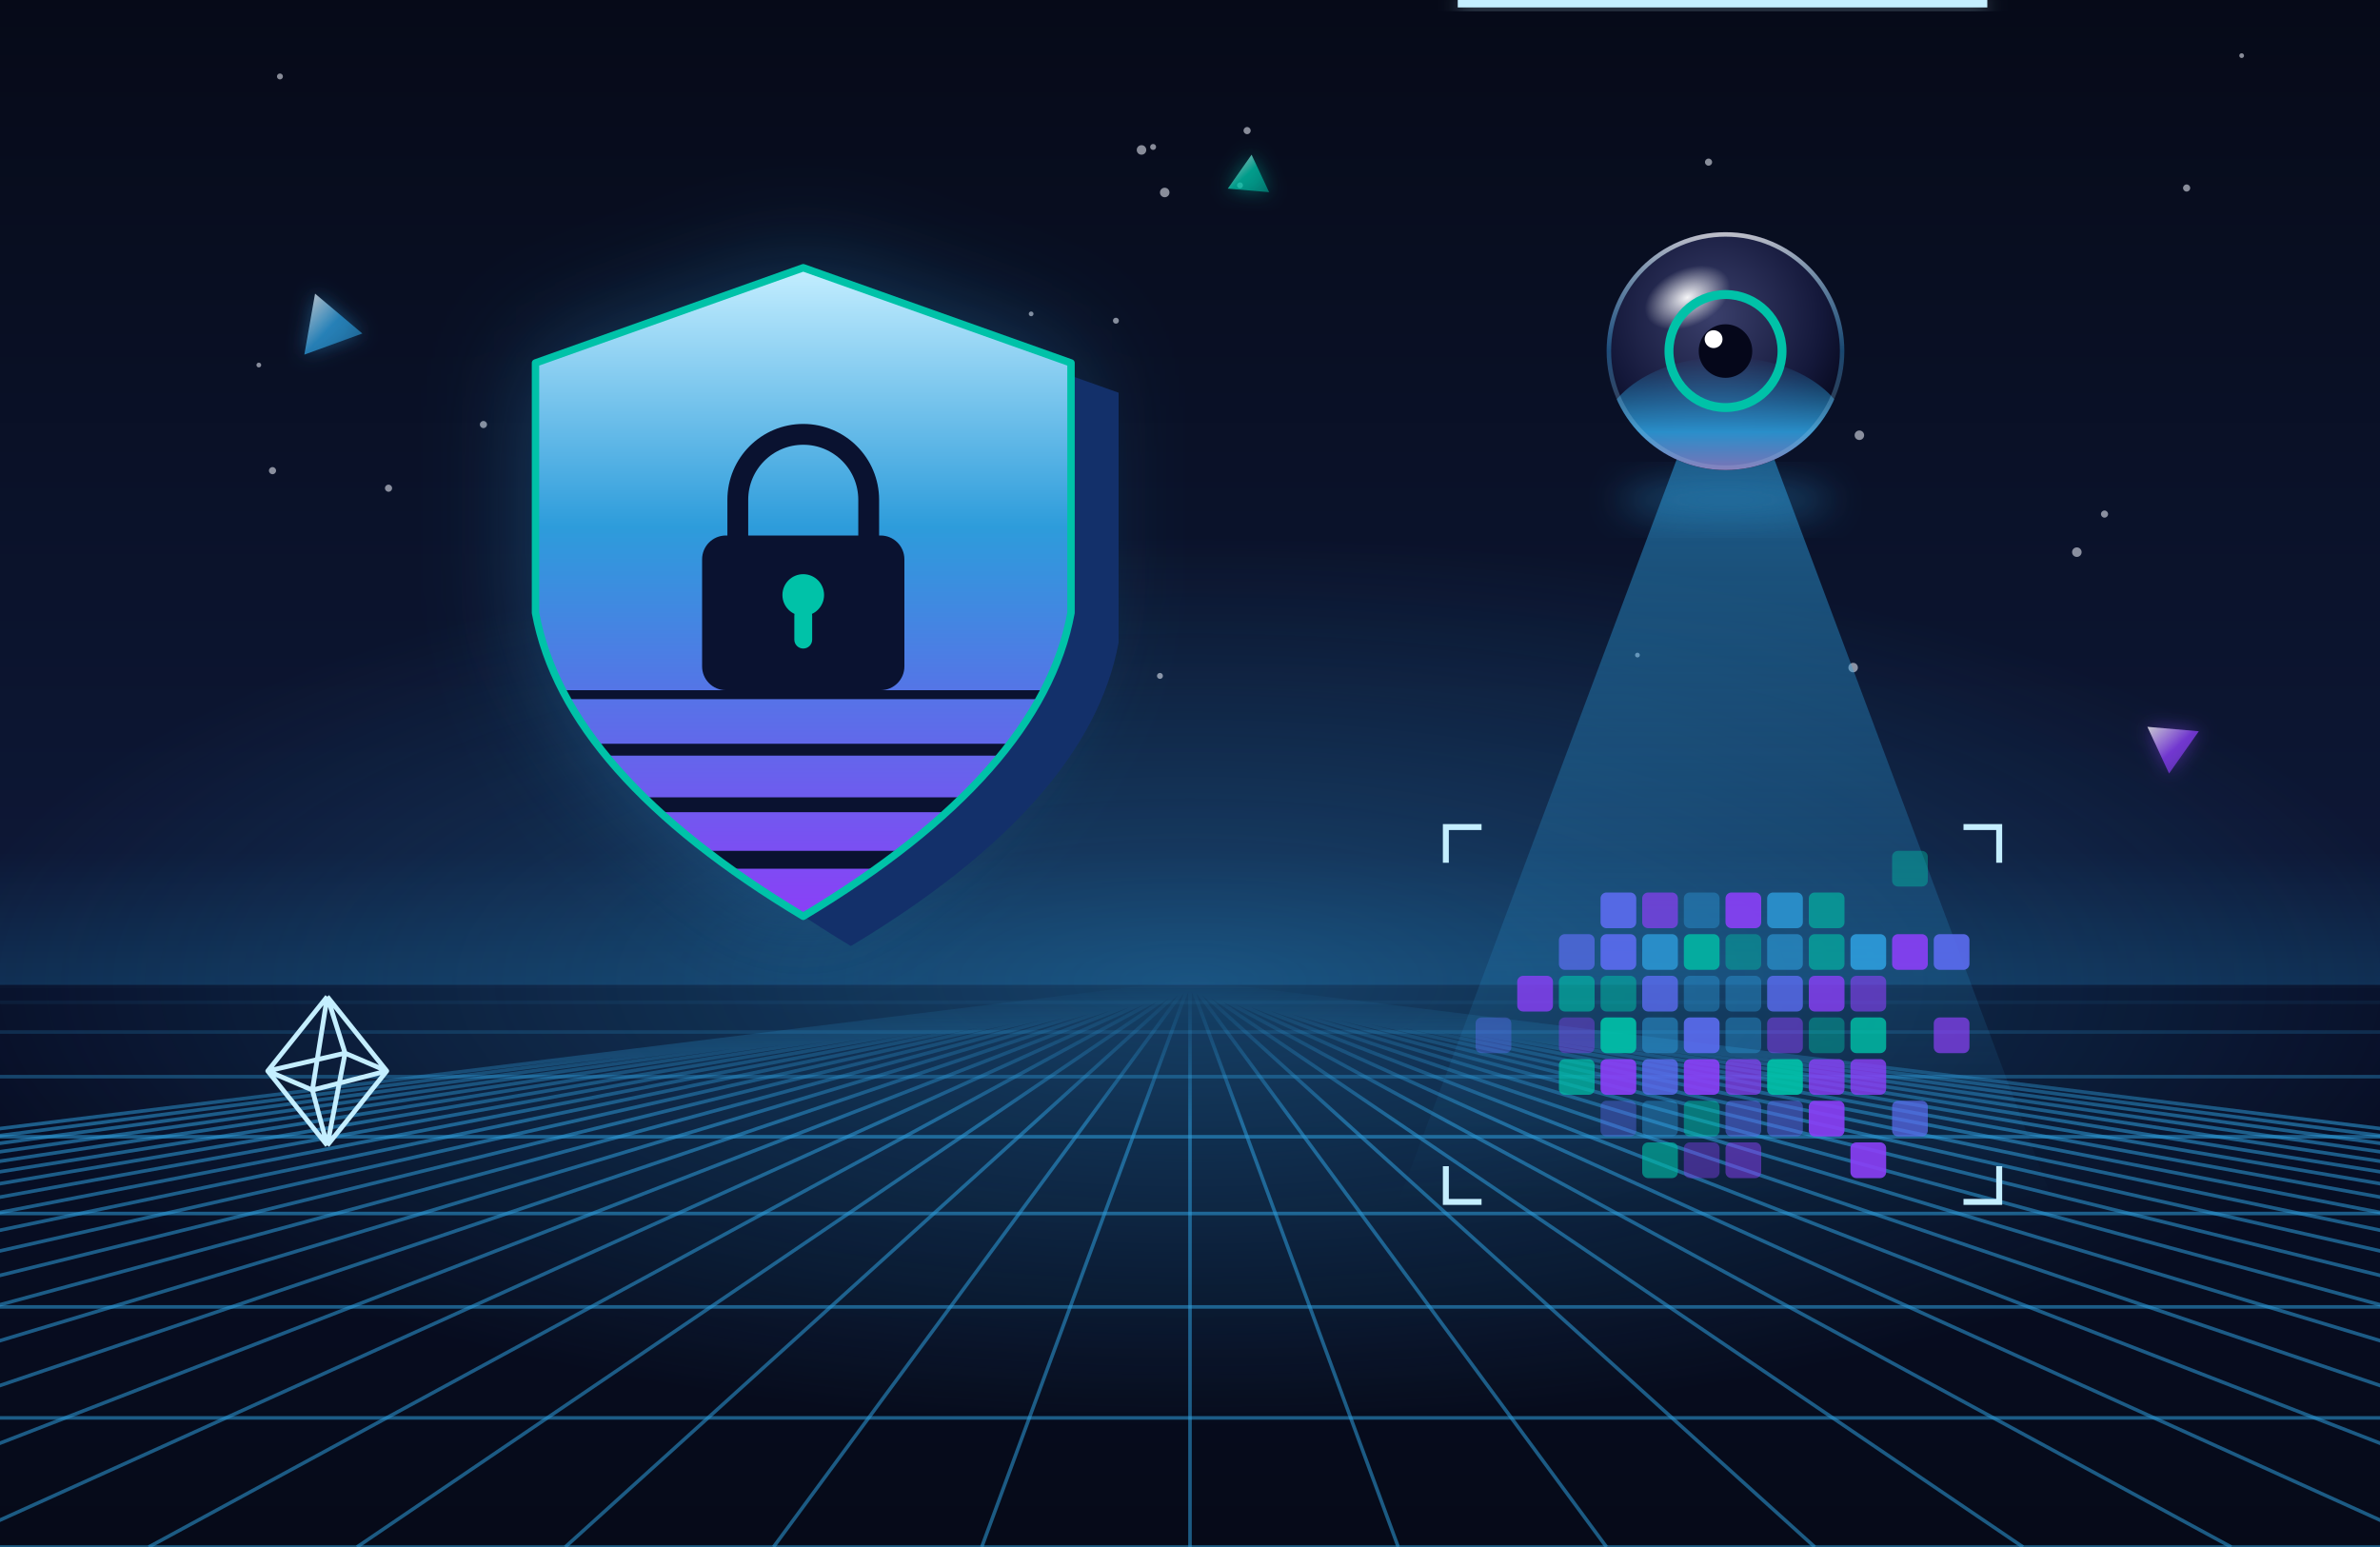
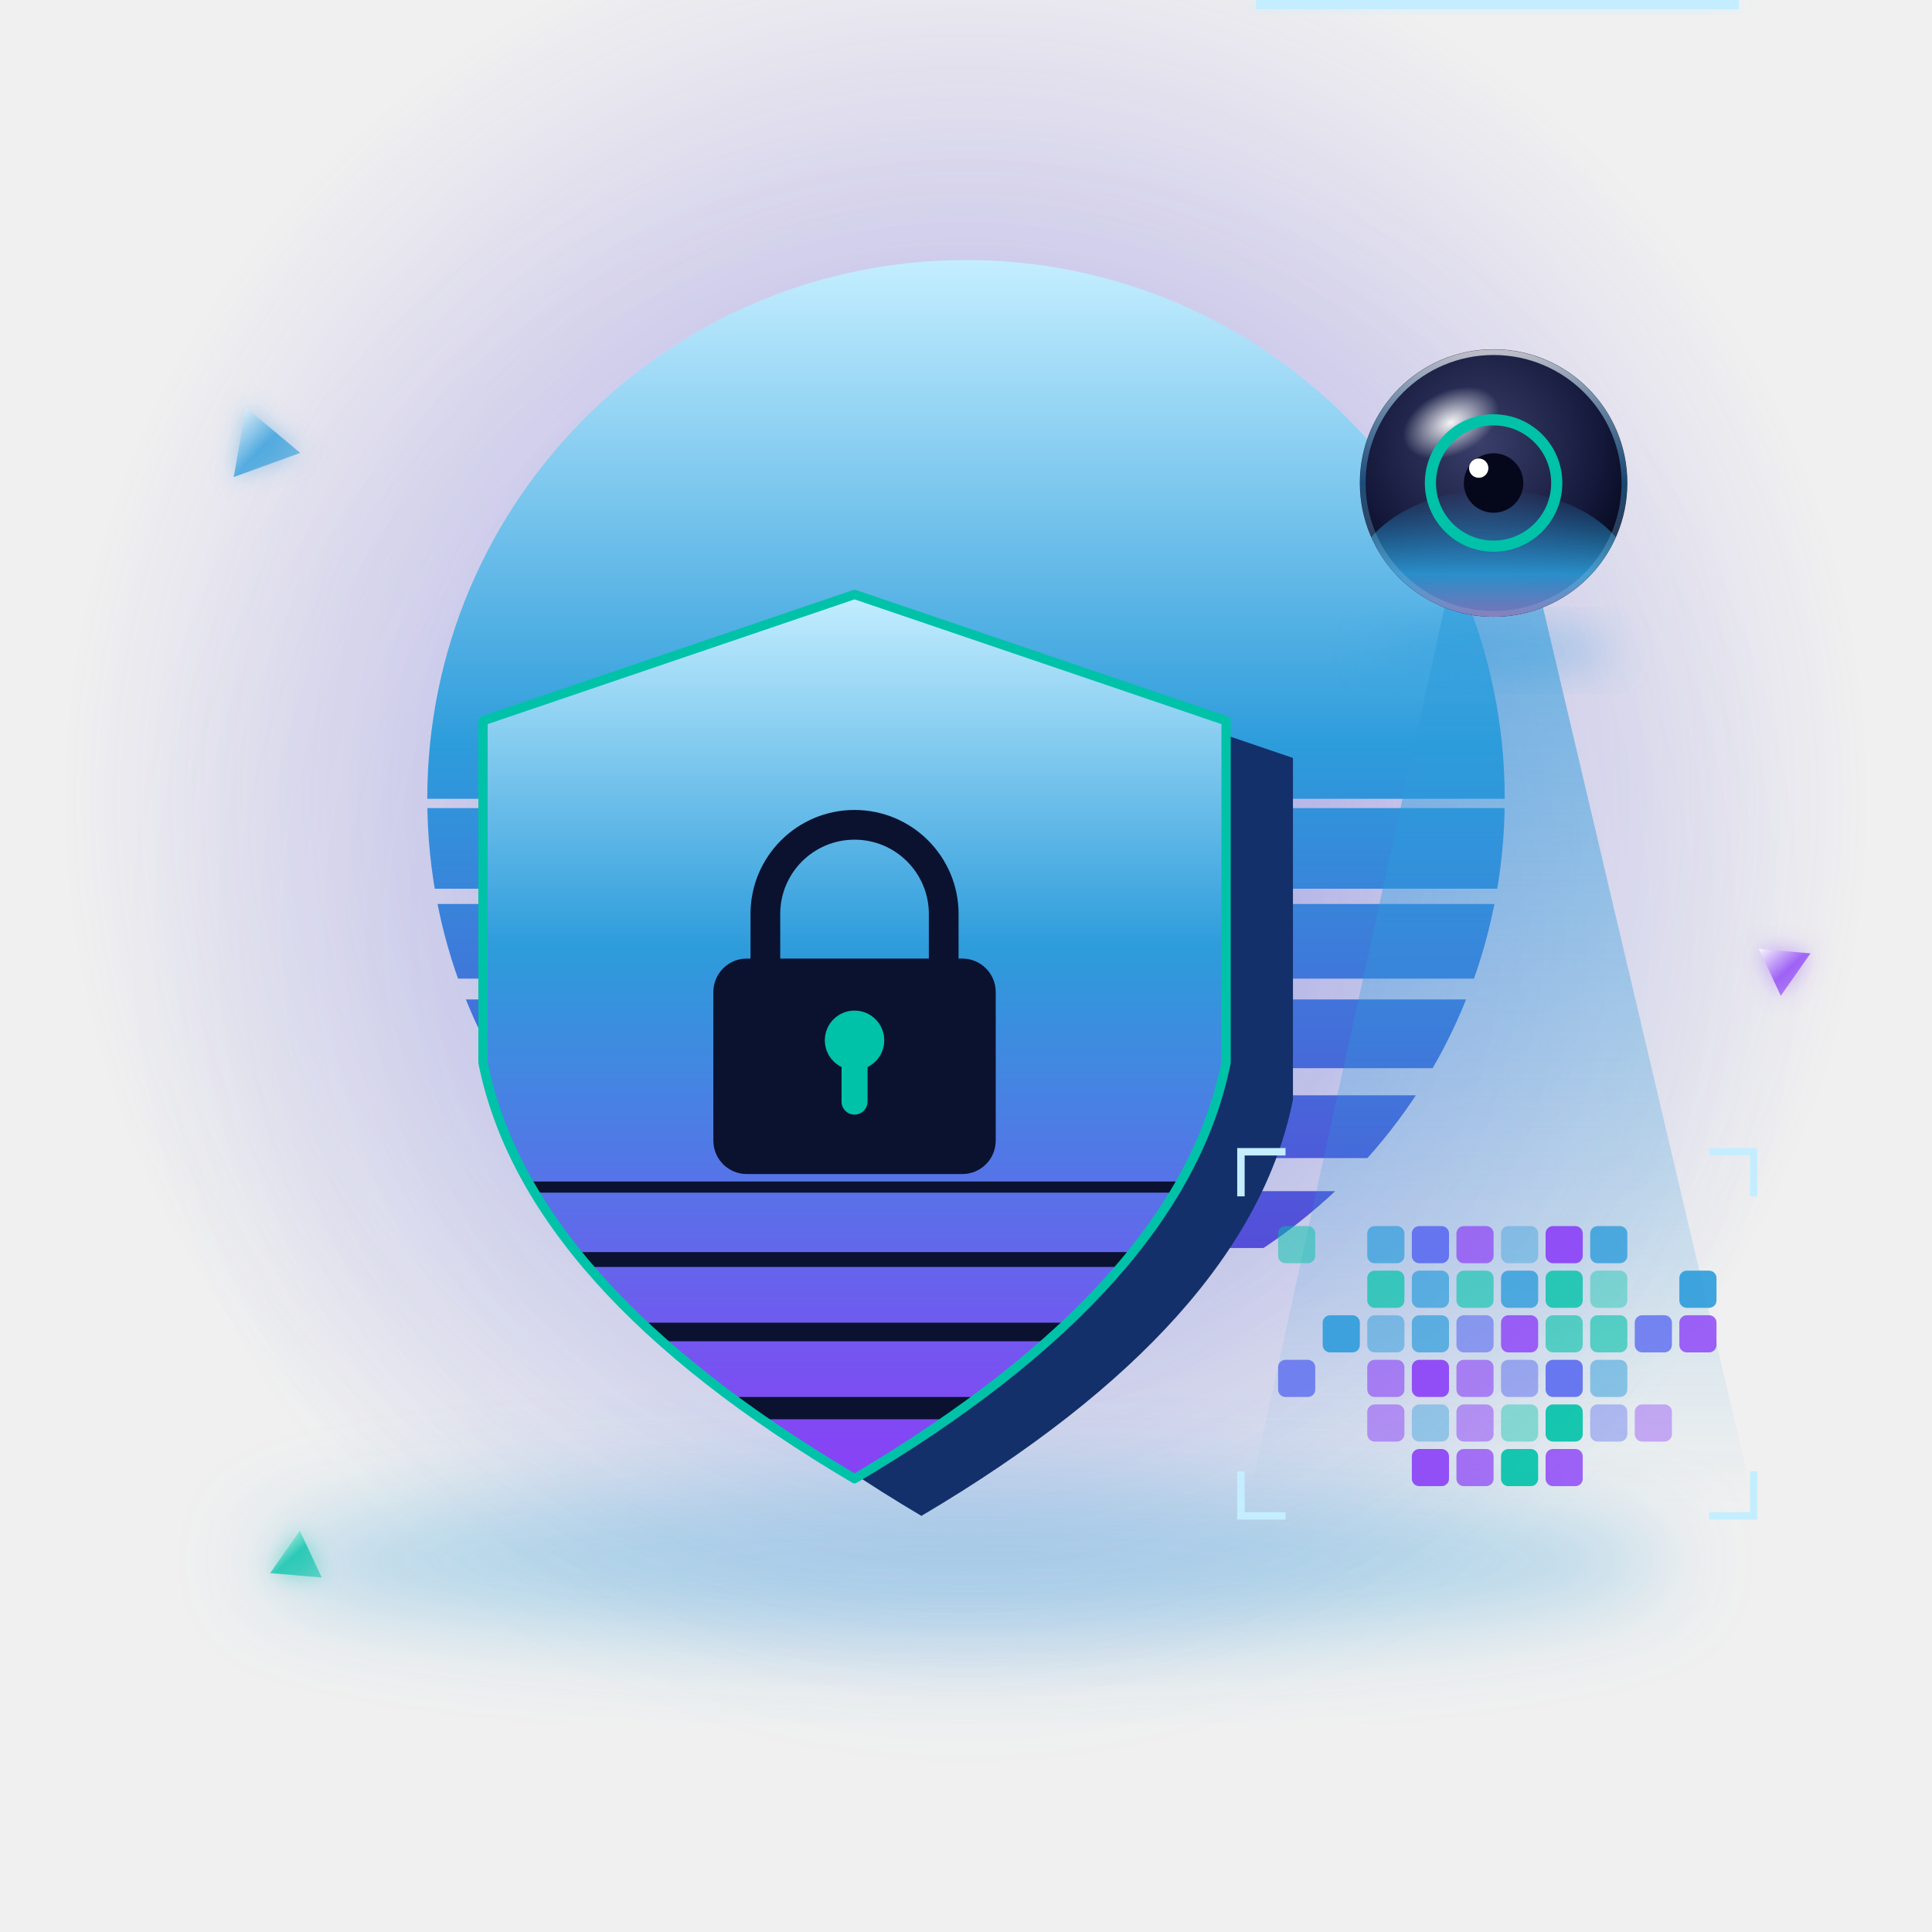
- <svg xmlns="http://www.w3.org/2000/svg" viewBox="0 0 800 520" width="800" height="520" style="display:block" role="img" aria-label="Security: vision at the edge, privately">
+ <svg xmlns="http://www.w3.org/2000/svg" viewBox="0 0 520 520" width="520" height="520" style="display:block" role="img" aria-label="Security: vision at the edge, privately">
  <defs>
-     <linearGradient id="sec-sky" x1="0" y1="0" x2="0" y2="1">
-       <stop offset="0" stop-color="#060A18" />
-       <stop offset="0.55" stop-color="#0D1735" />
-       <stop offset="0.635" stop-color="#0F2E52" />
-       <stop offset="0.636" stop-color="#08102A" />
-       <stop offset="1" stop-color="#060A18" />
-     </linearGradient>
-     <radialGradient id="sec-halo" cx="0.5" cy="0.5" r="0.5">
-       <stop offset="0" stop-color="#2D9CDB" stop-opacity="0.35" />
+     <radialGradient id="qs-aura" cx="0.5" cy="0.5" r="0.5">
+       <stop offset="0" stop-color="#2D9CDB" stop-opacity="0.22" />
+       <stop offset="0.55" stop-color="#2D9CDB" stop-opacity="0.07" />
      <stop offset="1" stop-color="#2D9CDB" stop-opacity="0" />
    </radialGradient>
-     <linearGradient id="sec-floorfade" x1="0" y1="330" x2="0" y2="520" gradientUnits="userSpaceOnUse">
-       <stop offset="0" stop-color="#2D9CDB" stop-opacity="0" />
-       <stop offset="0.25" stop-color="#2D9CDB" stop-opacity="0.55" />
-       <stop offset="1" stop-color="#2D9CDB" stop-opacity="0.55" />
+     <linearGradient id="qs-sung" x1="0" y1="70" x2="0" y2="360" gradientUnits="userSpaceOnUse">
+       <stop offset="0" stop-color="#C4EEFF" />
+       <stop offset="0.45" stop-color="#2D9CDB" />
+       <stop offset="1" stop-color="#5B3FD8" />
    </linearGradient>
-     <filter id="sec-hzg" x="-50%" y="-50%" width="200%" height="200%">
+     <clipPath id="qs-sunc">
+       <rect x="115" y="70" width="290" height="145" />
+       <rect x="115" y="217.5" width="290" height="21.7" />
+       <rect x="115" y="243.3" width="290" height="20.1" />
+       <rect x="115" y="269" width="290" height="18.5" />
+       <rect x="115" y="294.8" width="290" height="16.9" />
+       <rect x="115" y="320.6" width="290" height="15.3" />
+       <rect x="115" y="346.3" width="290" height="13.7" />
+     </clipPath>
+     <radialGradient id="qs-sunhalo" cx="0.5" cy="0.5" r="0.5">
+       <stop offset="0" stop-color="#5B3FD8" stop-opacity="0.45" />
+       <stop offset="1" stop-color="#5B3FD8" stop-opacity="0" />
+     </radialGradient>
+     <filter id="qs-gnd" x="-50%" y="-50%" width="200%" height="200%">
+       <feGaussianBlur stdDeviation="12" />
+     </filter>
+     <linearGradient id="qs-shf" x1="0" y1="0" x2="0" y2="1">
+       <stop offset="0" stop-color="#C4EEFF" />
+       <stop offset="0.4" stop-color="#2D9CDB" />
+       <stop offset="1" stop-color="#8B3FF7" />
+     </linearGradient>
+     <clipPath id="qs-sc">
+       <path d="M230 160L330 194L330 286Q318 346 230 398Q142 346 130 286L130 194Z" />
+     </clipPath>
+     <linearGradient id="qs-beam" x1="0" y1="0" x2="0" y2="1">
+       <stop offset="0" stop-color="#2D9CDB" stop-opacity="0.6" />
+       <stop offset="1" stop-color="#2D9CDB" stop-opacity="0" />
+     </linearGradient>
+     <filter id="qs-scan" x="-50%" y="-50%" width="200%" height="200%">
      <feGaussianBlur stdDeviation="3" result="b" />
      <feMerge>
        <feMergeNode in="b" />
        <feMergeNode in="SourceGraphic" />
      </feMerge>
    </filter>
-     <linearGradient id="sec-shf" x1="0" y1="0" x2="0" y2="1">
-       <stop offset="0" stop-color="#C4EEFF" />
-       <stop offset="0.4" stop-color="#2D9CDB" />
-       <stop offset="1" stop-color="#8B3FF7" />
-     </linearGradient>
-     <clipPath id="sec-sc">
-       <path d="M270 90L360 122L360 206Q350 260 270 308Q190 260 180 206L180 122Z" />
-     </clipPath>
-     <filter id="sec-shb" x="-50%" y="-50%" width="200%" height="200%">
-       <feGaussianBlur stdDeviation="18" />
-     </filter>
-     <linearGradient id="sec-beam" x1="0" y1="0" x2="0" y2="1">
-       <stop offset="0" stop-color="#2D9CDB" stop-opacity="0.55" />
-       <stop offset="1" stop-color="#2D9CDB" stop-opacity="0" />
-     </linearGradient>
-     <filter id="sec-scan" x="-50%" y="-50%" width="200%" height="200%">
-       <feGaussianBlur stdDeviation="3" result="b" />
-       <feMerge>
-         <feMergeNode in="b" />
-         <feMergeNode in="SourceGraphic" />
-       </feMerge>
-     </filter>
-     <radialGradient id="sec-lensb" cx="0.45" cy="0.35" r="0.65">
+     <radialGradient id="qs-lensb" cx="0.45" cy="0.35" r="0.65">
      <stop offset="0" stop-color="#3A3F6B" />
      <stop offset="0.7" stop-color="#14183A" />
      <stop offset="1" stop-color="#05071A" />
    </radialGradient>
-     <linearGradient id="sec-lensl" x1="0" y1="0" x2="0" y2="1">
+     <linearGradient id="qs-lensl" x1="0" y1="0" x2="0" y2="1">
      <stop offset="0" stop-color="#2D9CDB" stop-opacity="0.0" />
      <stop offset="0.45" stop-color="#2D9CDB" stop-opacity="0.9" />
      <stop offset="1" stop-color="#FF4FA3" stop-opacity="0.95" />
    </linearGradient>
-     <radialGradient id="sec-lensh" cx="0.5" cy="0.5" r="0.5">
+     <radialGradient id="qs-lensh" cx="0.5" cy="0.5" r="0.5">
      <stop offset="0" stop-color="#FFFFFF" stop-opacity="0.95" />
      <stop offset="1" stop-color="#FFFFFF" stop-opacity="0" />
    </radialGradient>
-     <linearGradient id="sec-lensr" x1="0" y1="0" x2="0" y2="1">
+     <linearGradient id="qs-lensr" x1="0" y1="0" x2="0" y2="1">
      <stop offset="0" stop-color="#FFFFFF" stop-opacity="0.7" />
      <stop offset="0.5" stop-color="#2D9CDB" stop-opacity="0.4" />
      <stop offset="1" stop-color="#FFFFFF" stop-opacity="0.1" />
    </linearGradient>
-     <clipPath id="sec-lensc">
-       <circle cx="580" cy="118" r="40" />
+     <clipPath id="qs-lensc">
+       <circle cx="402" cy="130" r="36" />
    </clipPath>
-     <filter id="sec-lenssh" x="-50%" y="-50%" width="200%" height="200%">
+     <filter id="qs-lenssh" x="-50%" y="-50%" width="200%" height="200%">
      <feGaussianBlur stdDeviation="6" />
    </filter>
-     <linearGradient id="sec-t1" x1="0" y1="0" x2="1" y2="1">
+     <linearGradient id="qs-st0" x1="0" y1="0" x2="1" y2="1">
      <stop offset="0" stop-color="#FFFFFF" stop-opacity="0.9" />
      <stop offset="0.5" stop-color="#2D9CDB" stop-opacity="0.9" />
      <stop offset="1" stop-color="#2D9CDB" stop-opacity="0.6" />
    </linearGradient>
-     <filter id="sec-t1b" x="-50%" y="-50%" width="200%" height="200%">
+     <filter id="qs-st0b" x="-50%" y="-50%" width="200%" height="200%">
      <feGaussianBlur stdDeviation="3" />
    </filter>
-     <linearGradient id="sec-t2" x1="0" y1="0" x2="1" y2="1">
+     <linearGradient id="qs-st1" x1="0" y1="0" x2="1" y2="1">
      <stop offset="0" stop-color="#FFFFFF" stop-opacity="0.9" />
      <stop offset="0.5" stop-color="#8B3FF7" stop-opacity="0.9" />
      <stop offset="1" stop-color="#8B3FF7" stop-opacity="0.6" />
    </linearGradient>
-     <filter id="sec-t2b" x="-50%" y="-50%" width="200%" height="200%">
+     <filter id="qs-st1b" x="-50%" y="-50%" width="200%" height="200%">
      <feGaussianBlur stdDeviation="3" />
    </filter>
-     <linearGradient id="sec-t3" x1="0" y1="0" x2="1" y2="1">
+     <linearGradient id="qs-st2" x1="0" y1="0" x2="1" y2="1">
      <stop offset="0" stop-color="#FFFFFF" stop-opacity="0.9" />
      <stop offset="0.5" stop-color="#00C2A8" stop-opacity="0.9" />
      <stop offset="1" stop-color="#00C2A8" stop-opacity="0.6" />
    </linearGradient>
-     <filter id="sec-t3b" x="-50%" y="-50%" width="200%" height="200%">
+     <filter id="qs-st2b" x="-50%" y="-50%" width="200%" height="200%">
      <feGaussianBlur stdDeviation="3" />
    </filter>
  </defs>
-   <rect width="800" height="520" fill="url(#sec-sky)" />
-   <ellipse cx="400" cy="330" rx="420" ry="150" fill="url(#sec-halo)" />
-   <g class="stars">
-     <circle cx="622.9" cy="224.4" r="1.6" fill="#F2F5FF" opacity=".55">
-       <animate attributeName="opacity" values=".15;.8;.15" dur="4.4s" begin="-0.1s" repeatCount="indefinite" />
-     </circle>
-     <circle cx="130.6" cy="164.1" r="1.2" fill="#F2F5FF" opacity=".55">
-       <animate attributeName="opacity" values=".15;.8;.15" dur="3.3s" begin="-0.1s" repeatCount="indefinite" />
-     </circle>
-     <circle cx="391.5" cy="64.7" r="1.6" fill="#F2F5FF" opacity=".55">
-       <animate attributeName="opacity" values=".15;.8;.15" dur="4.8s" begin="-2.2s" repeatCount="indefinite" />
-     </circle>
-     <circle cx="91.6" cy="158.2" r="1.2" fill="#F2F5FF" opacity=".55">
-       <animate attributeName="opacity" values=".15;.8;.15" dur="4.2s" begin="-2.4s" repeatCount="indefinite" />
-     </circle>
-     <circle cx="87" cy="122.7" r="0.8" fill="#F2F5FF" opacity=".55">
-       <animate attributeName="opacity" values=".15;.8;.15" dur="3.4s" begin="-1.6s" repeatCount="indefinite" />
-     </circle>
-     <circle cx="210.4" cy="193.1" r="1" fill="#F2F5FF" opacity=".55">
-       <animate attributeName="opacity" values=".15;.8;.15" dur="4.3s" begin="-3.2s" repeatCount="indefinite" />
-     </circle>
-     <circle cx="94.1" cy="25.7" r="1" fill="#F2F5FF" opacity=".55">
-       <animate attributeName="opacity" values=".15;.8;.15" dur="4.6s" begin="-3.7s" repeatCount="indefinite" />
-     </circle>
-     <circle cx="389.9" cy="227.2" r="1" fill="#F2F5FF" opacity=".55">
-       <animate attributeName="opacity" values=".15;.8;.15" dur="3.8s" begin="-2.6s" repeatCount="indefinite" />
-     </circle>
-     <circle cx="550.4" cy="220.2" r="0.8" fill="#F2F5FF" opacity=".55">
-       <animate attributeName="opacity" values=".15;.8;.15" dur="4.1s" begin="-1s" repeatCount="indefinite" />
-     </circle>
-     <circle cx="346.6" cy="105.5" r="0.8" fill="#F2F5FF" opacity=".55">
-       <animate attributeName="opacity" values=".15;.8;.15" dur="2.7s" begin="-3.5s" repeatCount="indefinite" />
-     </circle>
-     <circle cx="419.2" cy="43.9" r="1.2" fill="#F2F5FF" opacity=".55">
-       <animate attributeName="opacity" values=".15;.8;.15" dur="3.3s" begin="-0.8s" repeatCount="indefinite" />
-     </circle>
-     <circle cx="387.6" cy="49.4" r="1" fill="#F2F5FF" opacity=".55">
-       <animate attributeName="opacity" values=".15;.8;.15" dur="4.6s" begin="-3.5s" repeatCount="indefinite" />
-     </circle>
-     <circle cx="416.8" cy="62.3" r="1" fill="#F2F5FF" opacity=".55">
-       <animate attributeName="opacity" values=".15;.8;.15" dur="2.5s" begin="-1.3s" repeatCount="indefinite" />
-     </circle>
-     <circle cx="707.4" cy="172.8" r="1.2" fill="#F2F5FF" opacity=".55">
-       <animate attributeName="opacity" values=".15;.8;.15" dur="3.4s" begin="-2.1s" repeatCount="indefinite" />
-     </circle>
-     <circle cx="239.8" cy="187.8" r="1.6" fill="#F2F5FF" opacity=".55">
-       <animate attributeName="opacity" values=".15;.8;.15" dur="2.6s" begin="-1.7s" repeatCount="indefinite" />
-     </circle>
-     <circle cx="587.2" cy="115.8" r="1.6" fill="#F2F5FF" opacity=".55">
-       <animate attributeName="opacity" values=".15;.8;.15" dur="3.1s" begin="-3.9s" repeatCount="indefinite" />
-     </circle>
-     <circle cx="698.1" cy="185.6" r="1.6" fill="#F2F5FF" opacity=".55">
-       <animate attributeName="opacity" values=".15;.8;.15" dur="3.6s" begin="-3.3s" repeatCount="indefinite" />
-     </circle>
-     <circle cx="625" cy="146.3" r="1.6" fill="#F2F5FF" opacity=".55">
-       <animate attributeName="opacity" values=".15;.8;.15" dur="3.3s" begin="-3.3s" repeatCount="indefinite" />
-     </circle>
-     <circle cx="735" cy="63.2" r="1.2" fill="#F2F5FF" opacity=".55">
-       <animate attributeName="opacity" values=".15;.8;.15" dur="3.6s" begin="-2.9s" repeatCount="indefinite" />
-     </circle>
-     <circle cx="753.5" cy="18.7" r="0.8" fill="#F2F5FF" opacity=".55">
-       <animate attributeName="opacity" values=".15;.8;.15" dur="3.1s" begin="-3.2s" repeatCount="indefinite" />
-     </circle>
-     <circle cx="162.5" cy="142.7" r="1.2" fill="#F2F5FF" opacity=".55">
-       <animate attributeName="opacity" values=".15;.8;.15" dur="4.8s" begin="-1s" repeatCount="indefinite" />
-     </circle>
-     <circle cx="332" cy="239.1" r="1.6" fill="#F2F5FF" opacity=".55">
-       <animate attributeName="opacity" values=".15;.8;.15" dur="3.2s" begin="-1.9s" repeatCount="indefinite" />
-     </circle>
-     <circle cx="383.7" cy="50.4" r="1.6" fill="#F2F5FF" opacity=".55">
-       <animate attributeName="opacity" values=".15;.8;.15" dur="3.7s" begin="-2.5s" repeatCount="indefinite" />
-     </circle>
-     <circle cx="375.1" cy="107.8" r="1" fill="#F2F5FF" opacity=".55">
-       <animate attributeName="opacity" values=".15;.8;.15" dur="4.9s" begin="-3.7s" repeatCount="indefinite" />
-     </circle>
-     <circle cx="305.8" cy="168.4" r="1.2" fill="#F2F5FF" opacity=".55">
-       <animate attributeName="opacity" values=".15;.8;.15" dur="4.1s" begin="-3.9s" repeatCount="indefinite" />
-     </circle>
-     <circle cx="574.3" cy="54.5" r="1.2" fill="#F2F5FF" opacity=".55">
-       <animate attributeName="opacity" values=".15;.8;.15" dur="3.9s" begin="-2.5s" repeatCount="indefinite" />
-     </circle>
+   <circle cx="260" cy="250" r="230" fill="url(#qs-aura)" />
+   <g class="sun">
+     <circle cx="260" cy="215" r="246.5" fill="url(#qs-sunhalo)" />
+     <circle cx="260" cy="215" r="145" fill="url(#qs-sung)" clip-path="url(#qs-sunc)" />
  </g>
-   <g class="floor" stroke="url(#sec-floorfade)" stroke-width="1.2" fill="none">
-     <path d="M400 330L-1140 520M400 330L-1070 520M400 330L-1000 520M400 330L-930 520M400 330L-860 520M400 330L-790 520M400 330L-720 520M400 330L-650 520M400 330L-580 520M400 330L-510 520M400 330L-440 520M400 330L-370 520M400 330L-300 520M400 330L-230 520M400 330L-160 520M400 330L-90 520M400 330L-20 520M400 330L50 520M400 330L120 520M400 330L190 520M400 330L260 520M400 330L330 520M400 330L400 520M400 330L470 520M400 330L540 520M400 330L610 520M400 330L680 520M400 330L750 520M400 330L820 520M400 330L890 520M400 330L960 520M400 330L1030 520M400 330L1100 520M400 330L1170 520M400 330L1240 520M400 330L1310 520M400 330L1380 520M400 330L1450 520M400 330L1520 520M400 330L1590 520M400 330L1660 520M400 330L1730 520M400 330L1800 520M400 330L1870 520M400 330L1940 520" />
-     <line x1="0" x2="800" y1="331.5" y2="331.5">
-       <animate attributeName="y1" values="331.5;336.9" dur="2.4s" repeatCount="indefinite" />
-       <animate attributeName="y2" values="331.5;336.9" dur="2.4s" repeatCount="indefinite" />
-     </line>
-     <line x1="0" x2="800" y1="336.9" y2="336.9">
-       <animate attributeName="y1" values="336.9;346.9" dur="2.4s" repeatCount="indefinite" />
-       <animate attributeName="y2" values="336.9;346.9" dur="2.4s" repeatCount="indefinite" />
-     </line>
-     <line x1="0" x2="800" y1="346.9" y2="346.9">
-       <animate attributeName="y1" values="346.9;361.9" dur="2.4s" repeatCount="indefinite" />
-       <animate attributeName="y2" values="346.9;361.9" dur="2.4s" repeatCount="indefinite" />
-     </line>
-     <line x1="0" x2="800" y1="361.9" y2="361.9">
-       <animate attributeName="y1" values="361.9;382.1" dur="2.4s" repeatCount="indefinite" />
-       <animate attributeName="y2" values="361.9;382.1" dur="2.4s" repeatCount="indefinite" />
-     </line>
-     <line x1="0" x2="800" y1="382.1" y2="382.1">
-       <animate attributeName="y1" values="382.1;407.9" dur="2.4s" repeatCount="indefinite" />
-       <animate attributeName="y2" values="382.1;407.9" dur="2.4s" repeatCount="indefinite" />
-     </line>
-     <line x1="0" x2="800" y1="407.9" y2="407.9">
-       <animate attributeName="y1" values="407.9;439.3" dur="2.4s" repeatCount="indefinite" />
-       <animate attributeName="y2" values="407.9;439.3" dur="2.4s" repeatCount="indefinite" />
-     </line>
-     <line x1="0" x2="800" y1="439.3" y2="439.3">
-       <animate attributeName="y1" values="439.3;476.6" dur="2.4s" repeatCount="indefinite" />
-       <animate attributeName="y2" values="439.3;476.6" dur="2.4s" repeatCount="indefinite" />
-     </line>
-     <line x1="0" x2="800" y1="476.6" y2="476.6">
-       <animate attributeName="y1" values="476.6;520" dur="2.4s" repeatCount="indefinite" />
-       <animate attributeName="y2" values="476.6;520" dur="2.4s" repeatCount="indefinite" />
-     </line>
-     <line x1="0" x2="800" y1="520" y2="520">
-       <animate attributeName="y1" values="520;569.6" dur="2.4s" repeatCount="indefinite" />
-       <animate attributeName="y2" values="520;569.6" dur="2.4s" repeatCount="indefinite" />
-     </line>
+   <ellipse cx="260" cy="420" rx="190" ry="22" fill="#2D9CDB" opacity=".32" filter="url(#qs-gnd)" />
+   <g>
+     <animateTransform attributeName="transform" type="translate" values="0 0;0 -6;0 0" dur="6s" repeatCount="indefinite" />
+     <path d="M248 170L348 204L348 296Q336 356 248 408Q160 356 148 296L148 204Z" fill="#13306A" />
+     <path d="M230 160L330 194L330 286Q318 346 230 398Q142 346 130 286L130 194Z" fill="url(#qs-shf)" />
+     <g clip-path="url(#qs-sc)">
+       <rect x="120" y="318" width="220" height="3" fill="#0A1230" />
+       <rect x="120" y="337" width="220" height="4" fill="#0A1230" />
+       <rect x="120" y="356" width="220" height="5" fill="#0A1230" />
+       <rect x="120" y="376" width="220" height="6" fill="#0A1230" />
+     </g>
+     <path d="M230 160L330 194L330 286Q318 346 230 398Q142 346 130 286L130 194Z" fill="none" stroke="#00C2A8" stroke-width="2.5" stroke-linejoin="round" />
+     <path d="M206 262v-16a24 24 0 0 1 48 0v16" fill="none" stroke="#0A1230" stroke-width="8" stroke-linecap="round" />
+     <rect x="192" y="258" width="76" height="58" rx="9" fill="#0A1230" />
+     <circle cx="230" cy="280" r="8" fill="#00C2A8" />
+     <rect x="226.5" y="284" width="7" height="16" rx="3.5" fill="#00C2A8" />
  </g>
-   <line x1="0" x2="800" y1="330" y2="330" stroke="#FFFFFF" stroke-opacity=".85" stroke-width="1.5" filter="url(#sec-hzg)" />
-   <g class="shield">
-     <animateTransform attributeName="transform" type="translate" values="0 0;0 -7;0 0" dur="6s" repeatCount="indefinite" />
-     <path d="M270 90L360 122L360 206Q350 260 270 308Q190 260 180 206L180 122Z" fill="#2D9CDB" opacity=".35" filter="url(#sec-shb)" />
-     <path d="M286 100L376 132L376 216Q366 270 286 318Q206 270 196 216L196 132Z" fill="#13306A" />
-     <path d="M270 90L360 122L360 206Q350 260 270 308Q190 260 180 206L180 122Z" fill="url(#sec-shf)" />
-     <g clip-path="url(#sec-sc)">
-       <rect x="170" y="232" width="200" height="3" fill="#0A1230" />
-       <rect x="170" y="250" width="200" height="4" fill="#0A1230" />
-       <rect x="170" y="268" width="200" height="5" fill="#0A1230" />
-       <rect x="170" y="286" width="200" height="6" fill="#0A1230" />
+   <polygon points="390,158 414,158 472,404 336,404" fill="url(#qs-beam)" />
+   <rect x="344" y="330" width="10" height="10" rx="2" fill="#00C2A8" opacity="0.5" />
+   <rect x="368" y="330" width="10" height="10" rx="2" fill="#2D9CDB" opacity="0.7" />
+   <rect x="380" y="330" width="10" height="10" rx="2" fill="#5B6CF0" opacity="0.9" />
+   <rect x="392" y="330" width="10" height="10" rx="2" fill="#8B3FF7" opacity="0.7" />
+   <rect x="404" y="330" width="10" height="10" rx="2" fill="#2D9CDB" opacity="0.4" />
+   <rect x="416" y="330" width="10" height="10" rx="2" fill="#8B3FF7" opacity="0.9" />
+   <rect x="428" y="330" width="10" height="10" rx="2" fill="#2D9CDB" opacity="0.8" />
+   <rect x="368" y="342" width="10" height="10" rx="2" fill="#00C2A8" opacity="0.7" />
+   <rect x="380" y="342" width="10" height="10" rx="2" fill="#2D9CDB" opacity="0.7" />
+   <rect x="392" y="342" width="10" height="10" rx="2" fill="#00C2A8" opacity="0.6" />
+   <rect x="404" y="342" width="10" height="10" rx="2" fill="#2D9CDB" opacity="0.8" />
+   <rect x="416" y="342" width="10" height="10" rx="2" fill="#00C2A8" opacity="0.8" />
+   <rect x="428" y="342" width="10" height="10" rx="2" fill="#00C2A8" opacity="0.4" />
+   <rect x="452" y="342" width="10" height="10" rx="2" fill="#2D9CDB" opacity="0.9" />
+   <rect x="356" y="354" width="10" height="10" rx="2" fill="#2D9CDB" opacity="0.9" />
+   <rect x="368" y="354" width="10" height="10" rx="2" fill="#2D9CDB" opacity="0.5" />
+   <rect x="380" y="354" width="10" height="10" rx="2" fill="#2D9CDB" opacity="0.7" />
+   <rect x="392" y="354" width="10" height="10" rx="2" fill="#5B6CF0" opacity="0.6" />
+   <rect x="404" y="354" width="10" height="10" rx="2" fill="#8B3FF7" opacity="0.8" />
+   <rect x="416" y="354" width="10" height="10" rx="2" fill="#00C2A8" opacity="0.6" />
+   <rect x="428" y="354" width="10" height="10" rx="2" fill="#00C2A8" opacity="0.6" />
+   <rect x="440" y="354" width="10" height="10" rx="2" fill="#5B6CF0" opacity="0.8" />
+   <rect x="452" y="354" width="10" height="10" rx="2" fill="#8B3FF7" opacity="0.8" />
+   <rect x="344" y="366" width="10" height="10" rx="2" fill="#5B6CF0" opacity="0.8" />
+   <rect x="368" y="366" width="10" height="10" rx="2" fill="#8B3FF7" opacity="0.6" />
+   <rect x="380" y="366" width="10" height="10" rx="2" fill="#8B3FF7" opacity="0.9" />
+   <rect x="392" y="366" width="10" height="10" rx="2" fill="#8B3FF7" opacity="0.6" />
+   <rect x="404" y="366" width="10" height="10" rx="2" fill="#5B6CF0" opacity="0.5" />
+   <rect x="416" y="366" width="10" height="10" rx="2" fill="#5B6CF0" opacity="0.9" />
+   <rect x="428" y="366" width="10" height="10" rx="2" fill="#2D9CDB" opacity="0.5" />
+   <rect x="368" y="378" width="10" height="10" rx="2" fill="#8B3FF7" opacity="0.5" />
+   <rect x="380" y="378" width="10" height="10" rx="2" fill="#2D9CDB" opacity="0.4" />
+   <rect x="392" y="378" width="10" height="10" rx="2" fill="#8B3FF7" opacity="0.5" />
+   <rect x="404" y="378" width="10" height="10" rx="2" fill="#00C2A8" opacity="0.4" />
+   <rect x="416" y="378" width="10" height="10" rx="2" fill="#00C2A8" opacity="0.9" />
+   <rect x="428" y="378" width="10" height="10" rx="2" fill="#5B6CF0" opacity="0.4" />
+   <rect x="440" y="378" width="10" height="10" rx="2" fill="#8B3FF7" opacity="0.4" />
+   <rect x="380" y="390" width="10" height="10" rx="2" fill="#8B3FF7" opacity="0.9" />
+   <rect x="392" y="390" width="10" height="10" rx="2" fill="#8B3FF7" opacity="0.7" />
+   <rect x="404" y="390" width="10" height="10" rx="2" fill="#00C2A8" opacity="0.9" />
+   <rect x="416" y="390" width="10" height="10" rx="2" fill="#8B3FF7" opacity="0.8" />
+   <rect x="338" width="130" height="2.5" fill="#C4EEFF" filter="url(#qs-scan)">
+     <animate attributeName="y" values="314;404;314" dur="3.2s" repeatCount="indefinite" />
+   </rect>
+   <path d="M334 322v-12h12M472 322v-12h-12M334 396v12h12M472 396v12h-12" fill="none" stroke="#C4EEFF" stroke-width="2" />
+   <g class="sphere">
+     <ellipse cx="402" cy="175" rx="32.4" ry="5.8" fill="#2D9CDB" opacity=".35" filter="url(#qs-lenssh)" />
+     <circle cx="402" cy="130" r="36" fill="url(#qs-lensb)" />
+     <g clip-path="url(#qs-lensc)">
+       <ellipse cx="402" cy="157" rx="37.8" ry="25.2" fill="url(#qs-lensl)" />
    </g>
-     <path d="M270 90L360 122L360 206Q350 260 270 308Q190 260 180 206L180 122Z" fill="none" stroke="#00C2A8" stroke-width="2.5" stroke-linejoin="round" />
-     <path d="M248 182v-14a22 22 0 0 1 44 0v14" fill="none" stroke="#0A1230" stroke-width="7" stroke-linecap="round" />
-     <rect x="236" y="180" width="68" height="52" rx="8" fill="#0A1230" />
-     <circle cx="270" cy="200" r="7" fill="#00C2A8" />
-     <rect x="267" y="204" width="6" height="14" rx="3" fill="#00C2A8" />
+     <ellipse cx="390.5" cy="113.8" rx="13.7" ry="8.6" fill="url(#qs-lensh)" transform="rotate(-25 390.5 113.8)" />
+     <circle cx="402" cy="130" r="35.2" fill="none" stroke="url(#qs-lensr)" stroke-width="1.5" />
  </g>
-   <polygon points="566,148 594,148 690,404 470,404" fill="url(#sec-beam)" />
-   <g class="pixels">
-     <rect x="636" y="286" width="12" height="12" rx="2" fill="#00C2A8" opacity="0.4" />
-     <rect x="538" y="300" width="12" height="12" rx="2" fill="#5B6CF0" opacity="0.9" />
-     <rect x="552" y="300" width="12" height="12" rx="2" fill="#8B3FF7" opacity="0.7" />
-     <rect x="566" y="300" width="12" height="12" rx="2" fill="#2D9CDB" opacity="0.4" />
-     <rect x="580" y="300" width="12" height="12" rx="2" fill="#8B3FF7" opacity="0.9" />
-     <rect x="594" y="300" width="12" height="12" rx="2" fill="#2D9CDB" opacity="0.8" />
-     <rect x="608" y="300" width="12" height="12" rx="2" fill="#00C2A8" opacity="0.6" />
-     <rect x="524" y="314" width="12" height="12" rx="2" fill="#5B6CF0" opacity="0.7" />
-     <rect x="538" y="314" width="12" height="12" rx="2" fill="#5B6CF0" opacity="0.9" />
-     <rect x="552" y="314" width="12" height="12" rx="2" fill="#2D9CDB" opacity="0.8" />
-     <rect x="566" y="314" width="12" height="12" rx="2" fill="#00C2A8" opacity="0.8" />
-     <rect x="580" y="314" width="12" height="12" rx="2" fill="#00C2A8" opacity="0.4" />
-     <rect x="594" y="314" width="12" height="12" rx="2" fill="#2D9CDB" opacity="0.6" />
-     <rect x="608" y="314" width="12" height="12" rx="2" fill="#00C2A8" opacity="0.6" />
-     <rect x="622" y="314" width="12" height="12" rx="2" fill="#2D9CDB" opacity="0.9" />
-     <rect x="636" y="314" width="12" height="12" rx="2" fill="#8B3FF7" opacity="0.9" />
-     <rect x="650" y="314" width="12" height="12" rx="2" fill="#5B6CF0" opacity="0.9" />
-     <rect x="510" y="328" width="12" height="12" rx="2" fill="#8B3FF7" opacity="0.8" />
-     <rect x="524" y="328" width="12" height="12" rx="2" fill="#00C2A8" opacity="0.6" />
-     <rect x="538" y="328" width="12" height="12" rx="2" fill="#00C2A8" opacity="0.5" />
-     <rect x="552" y="328" width="12" height="12" rx="2" fill="#5B6CF0" opacity="0.8" />
-     <rect x="566" y="328" width="12" height="12" rx="2" fill="#2D9CDB" opacity="0.4" />
-     <rect x="580" y="328" width="12" height="12" rx="2" fill="#2D9CDB" opacity="0.4" />
-     <rect x="594" y="328" width="12" height="12" rx="2" fill="#5B6CF0" opacity="0.8" />
-     <rect x="608" y="328" width="12" height="12" rx="2" fill="#8B3FF7" opacity="0.8" />
-     <rect x="622" y="328" width="12" height="12" rx="2" fill="#8B3FF7" opacity="0.6" />
-     <rect x="496" y="342" width="12" height="12" rx="2" fill="#5B6CF0" opacity="0.4" />
-     <rect x="524" y="342" width="12" height="12" rx="2" fill="#8B3FF7" opacity="0.4" />
-     <rect x="538" y="342" width="12" height="12" rx="2" fill="#00C2A8" opacity="0.9" />
-     <rect x="552" y="342" width="12" height="12" rx="2" fill="#2D9CDB" opacity="0.5" />
-     <rect x="566" y="342" width="12" height="12" rx="2" fill="#5B6CF0" opacity="0.9" />
-     <rect x="580" y="342" width="12" height="12" rx="2" fill="#2D9CDB" opacity="0.4" />
-     <rect x="594" y="342" width="12" height="12" rx="2" fill="#8B3FF7" opacity="0.5" />
-     <rect x="608" y="342" width="12" height="12" rx="2" fill="#00C2A8" opacity="0.4" />
-     <rect x="622" y="342" width="12" height="12" rx="2" fill="#00C2A8" opacity="0.8" />
-     <rect x="650" y="342" width="12" height="12" rx="2" fill="#8B3FF7" opacity="0.7" />
-     <rect x="524" y="356" width="12" height="12" rx="2" fill="#00C2A8" opacity="0.7" />
-     <rect x="538" y="356" width="12" height="12" rx="2" fill="#8B3FF7" opacity="0.9" />
-     <rect x="552" y="356" width="12" height="12" rx="2" fill="#5B6CF0" opacity="0.8" />
-     <rect x="566" y="356" width="12" height="12" rx="2" fill="#8B3FF7" opacity="0.9" />
-     <rect x="580" y="356" width="12" height="12" rx="2" fill="#8B3FF7" opacity="0.7" />
-     <rect x="594" y="356" width="12" height="12" rx="2" fill="#00C2A8" opacity="0.9" />
-     <rect x="608" y="356" width="12" height="12" rx="2" fill="#8B3FF7" opacity="0.8" />
-     <rect x="622" y="356" width="12" height="12" rx="2" fill="#8B3FF7" opacity="0.8" />
-     <rect x="538" y="370" width="12" height="12" rx="2" fill="#5B6CF0" opacity="0.4" />
-     <rect x="552" y="370" width="12" height="12" rx="2" fill="#2D9CDB" opacity="0.4" />
-     <rect x="566" y="370" width="12" height="12" rx="2" fill="#00C2A8" opacity="0.5" />
-     <rect x="580" y="370" width="12" height="12" rx="2" fill="#5B6CF0" opacity="0.5" />
-     <rect x="594" y="370" width="12" height="12" rx="2" fill="#5B6CF0" opacity="0.5" />
-     <rect x="608" y="370" width="12" height="12" rx="2" fill="#8B3FF7" opacity="0.9" />
-     <rect x="636" y="370" width="12" height="12" rx="2" fill="#5B6CF0" opacity="0.7" />
-     <rect x="552" y="384" width="12" height="12" rx="2" fill="#00C2A8" opacity="0.6" />
-     <rect x="566" y="384" width="12" height="12" rx="2" fill="#8B3FF7" opacity="0.4" />
-     <rect x="580" y="384" width="12" height="12" rx="2" fill="#8B3FF7" opacity="0.5" />
-     <rect x="622" y="384" width="12" height="12" rx="2" fill="#8B3FF7" opacity="0.9" />
-   </g>
-   <rect x="490" width="178" height="2.5" fill="#C4EEFF" filter="url(#sec-scan)">
-     <animate attributeName="y" values="282;400;282" dur="3.2s" repeatCount="indefinite" />
-   </rect>
-   <path d="M486 290v-12h12M672 290v-12h-12M486 392v12h12M672 392v12h-12" fill="none" stroke="#C4EEFF" stroke-width="2" />
-   <g class="sphere">
-     <ellipse cx="580" cy="168" rx="36" ry="6.4" fill="#2D9CDB" opacity=".35" filter="url(#sec-lenssh)" />
-     <circle cx="580" cy="118" r="40" fill="url(#sec-lensb)" />
-     <g clip-path="url(#sec-lensc)">
-       <ellipse cx="580" cy="148" rx="42" ry="28" fill="url(#sec-lensl)" />
-     </g>
-     <ellipse cx="567.2" cy="100" rx="15.2" ry="9.6" fill="url(#sec-lensh)" transform="rotate(-25 567.2 100)" />
-     <circle cx="580" cy="118" r="39.2" fill="none" stroke="url(#sec-lensr)" stroke-width="1.5" />
-   </g>
-   <circle cx="580" cy="118" r="19" fill="none" stroke="#00C2A8" stroke-width="3" />
-   <circle cx="580" cy="118" r="9" fill="#05071A" />
-   <circle cx="576" cy="114" r="3" fill="#FFFFFF">
+   <circle cx="402" cy="130" r="17" fill="none" stroke="#00C2A8" stroke-width="3" />
+   <circle cx="402" cy="130" r="8" fill="#05071A" />
+   <circle cx="398" cy="126" r="2.6" fill="#fff">
    <animate attributeName="opacity" values="1;.3;1" dur="2.4s" repeatCount="indefinite" />
  </circle>
  <g class="float" opacity=".85">
-     <animateTransform attributeName="transform" type="translate" values="0 0;0 -6;0 0" dur="4.4s" begin="-0.4s" repeatCount="indefinite" />
-     <polygon points="121.8,112.1 102.3,119.2 105.9,98.7" fill="#2D9CDB" opacity=".5" filter="url(#sec-t1b)" />
-     <polygon points="121.8,112.1 102.3,119.2 105.9,98.7" fill="url(#sec-t1)" />
+     <animateTransform attributeName="transform" type="translate" values="0 0;0 -6;0 0" dur="4s" begin="-0s" repeatCount="indefinite" />
+     <polygon points="80.8,121.9 62.9,128.4 66.2,109.7" fill="#2D9CDB" opacity=".5" filter="url(#qs-st0b)" />
+     <polygon points="80.8,121.9 62.9,128.4 66.2,109.7" fill="url(#qs-st0)" />
  </g>
  <g class="float" opacity=".85">
-     <animateTransform attributeName="transform" type="translate" values="0 0;0 -6;0 0" dur="5.7s" begin="-1.7s" repeatCount="indefinite" />
-     <polygon points="739.1,245.8 729.1,260 721.8,244.3" fill="#8B3FF7" opacity=".5" filter="url(#sec-t2b)" />
-     <polygon points="739.1,245.8 729.1,260 721.8,244.3" fill="url(#sec-t2)" />
+     <animateTransform attributeName="transform" type="translate" values="0 0;0 -6;0 0" dur="4.8s" begin="-0.8s" repeatCount="indefinite" />
+     <polygon points="487.3,256.6 479.3,268 473.4,255.4" fill="#8B3FF7" opacity=".5" filter="url(#qs-st1b)" />
+     <polygon points="487.3,256.6 479.3,268 473.4,255.4" fill="url(#qs-st1)" />
  </g>
  <g class="float" opacity=".85">
-     <animateTransform attributeName="transform" type="translate" values="0 0;0 -6;0 0" dur="6.5s" begin="-2.5s" repeatCount="indefinite" />
-     <polygon points="426.6,64.6 412.7,63.4 420.7,52" fill="#00C2A8" opacity=".5" filter="url(#sec-t3b)" />
-     <polygon points="426.6,64.6 412.7,63.4 420.7,52" fill="url(#sec-t3)" />
-   </g>
-   <g class="crystal">
-     <animateTransform attributeName="transform" type="translate" values="0 0;0 -10;0 0" dur="6s" repeatCount="indefinite" />
-     <path d="M110 335L90 360L110 385M110 335L105 366.4L110 385M110 335L130 360L110 385M110 335L116 354L110 385M90 360L105 366.4L130 360L116 354Z" fill="none" stroke="#C4EEFF" stroke-width="1.6" stroke-linejoin="round" />
+     <animateTransform attributeName="transform" type="translate" values="0 0;0 -6;0 0" dur="5.6s" begin="-1.6s" repeatCount="indefinite" />
+     <polygon points="86.6,424.6 72.7,423.4 80.7,412" fill="#00C2A8" opacity=".5" filter="url(#qs-st2b)" />
+     <polygon points="86.6,424.6 72.7,423.4 80.7,412" fill="url(#qs-st2)" />
  </g>
</svg>
